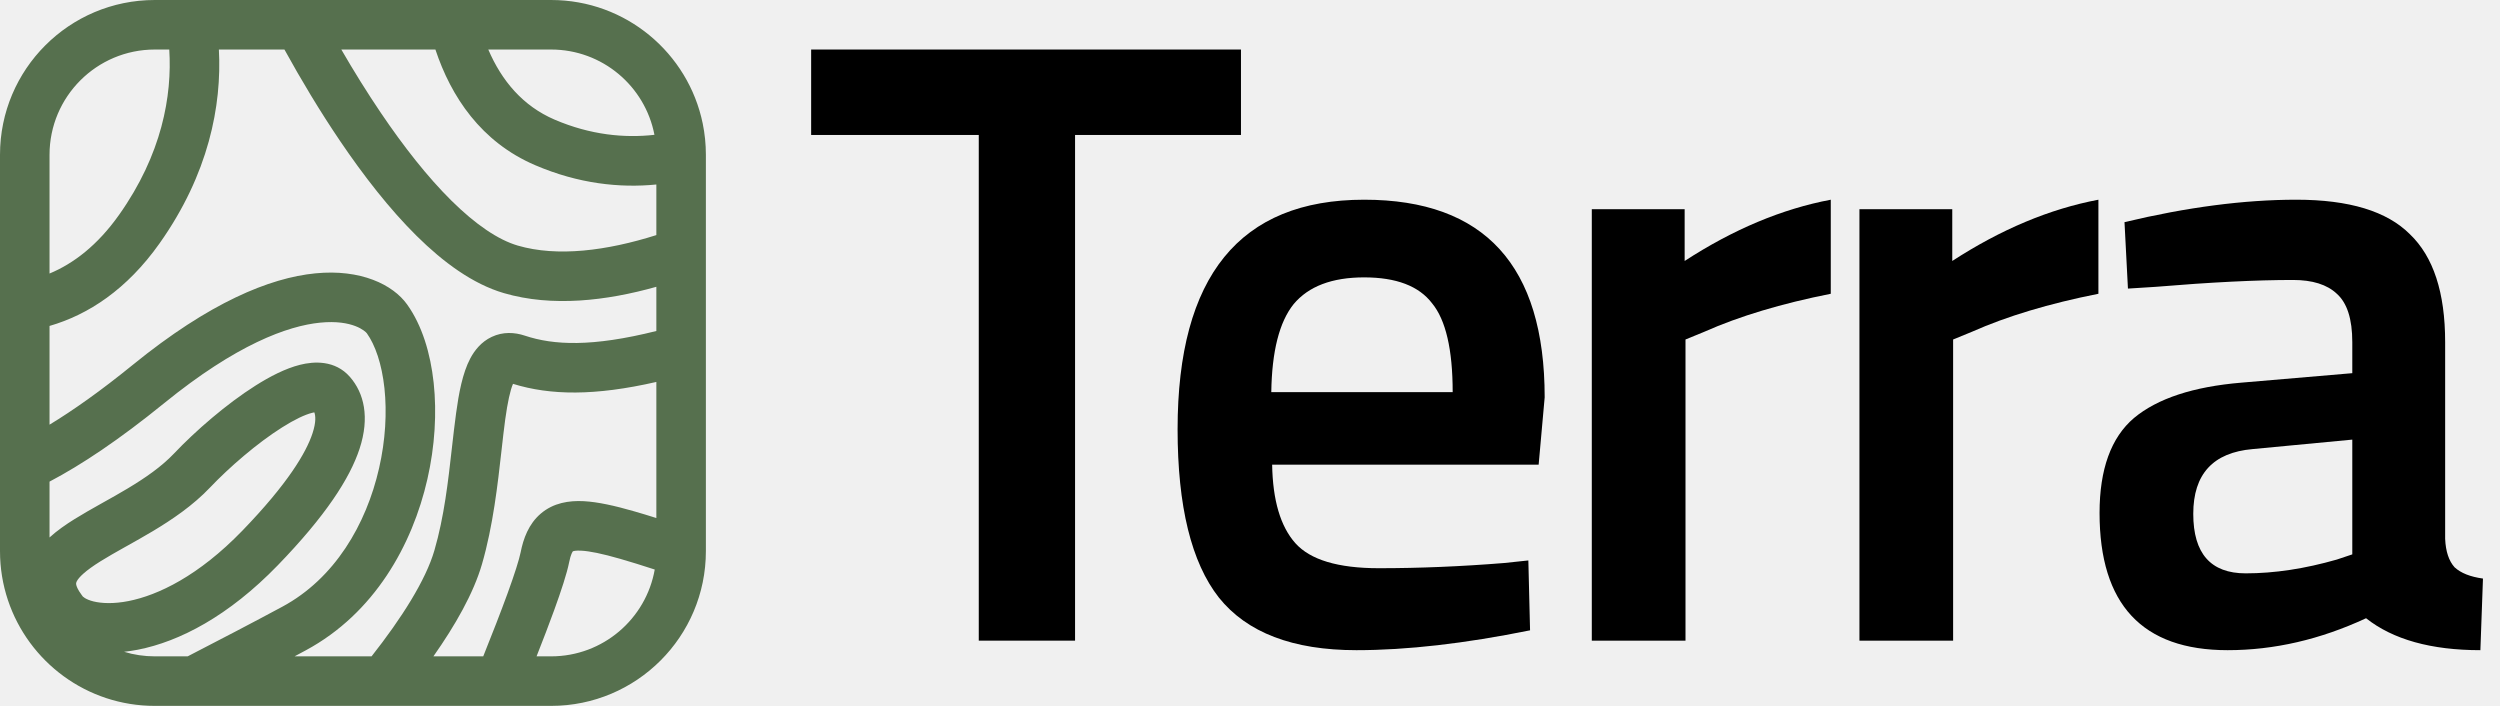
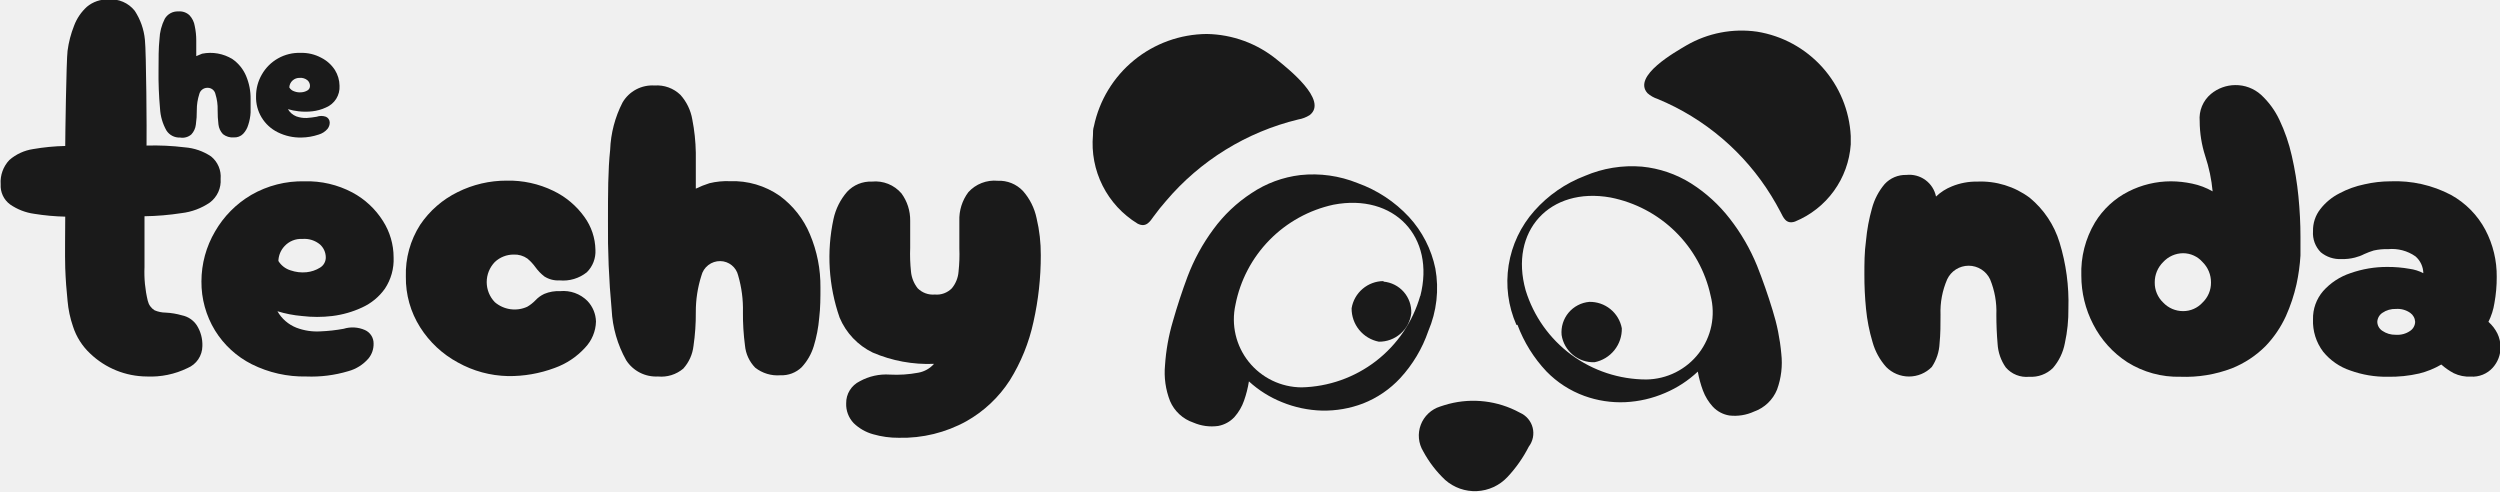
- <svg xmlns="http://www.w3.org/2000/svg" width="85" height="24" viewBox="0 0 85 24" fill="none">
-   <path d="M27.579 4.589V1.684H42.193V4.589H36.552V21.782H33.278V4.589H27.579Z" fill="black" />
-   <path d="M51.145 19.142L51.964 19.055L52.022 21.431C49.801 21.881 47.832 22.106 46.118 22.106C43.955 22.106 42.396 21.509 41.441 20.316C40.506 19.123 40.038 17.216 40.038 14.595C40.038 9.392 42.152 6.79 46.381 6.79C50.473 6.79 52.519 9.03 52.519 13.509L52.314 15.798H43.253C43.273 17.01 43.536 17.9 44.042 18.468C44.549 19.035 45.494 19.319 46.878 19.319C48.261 19.319 49.684 19.26 51.145 19.142ZM49.391 13.333C49.391 11.886 49.157 10.878 48.69 10.311C48.242 9.724 47.472 9.431 46.381 9.431C45.29 9.431 44.491 9.734 43.984 10.34C43.497 10.947 43.244 11.944 43.224 13.333H49.391Z" fill="black" />
-   <path d="M54.121 21.783V7.113H57.278V8.873C58.934 7.797 60.59 7.103 62.246 6.79V9.988C60.571 10.321 59.138 10.751 57.95 11.279L57.307 11.543V21.783H54.121Z" fill="black" />
-   <path d="M63.221 21.783V7.113H66.377V8.873C68.034 7.797 69.69 7.103 71.346 6.79V9.988C69.67 10.321 68.238 10.751 67.049 11.279L66.406 11.543V21.783H63.221Z" fill="black" />
-   <path d="M83.135 11.631V18.321C83.154 18.751 83.262 19.074 83.457 19.289C83.671 19.485 83.992 19.612 84.421 19.671L84.333 22.106C82.658 22.106 81.362 21.744 80.446 21.02C78.887 21.744 77.319 22.106 75.74 22.106C72.837 22.106 71.385 20.551 71.385 17.441C71.385 15.954 71.775 14.878 72.554 14.213C73.353 13.548 74.571 13.147 76.208 13.01L79.978 12.688V11.631C79.978 10.849 79.803 10.301 79.452 9.988C79.121 9.675 78.624 9.519 77.961 9.519C76.715 9.519 75.156 9.597 73.285 9.753L72.35 9.812L72.233 7.553C74.357 7.044 76.305 6.79 78.079 6.79C79.871 6.79 81.157 7.181 81.937 7.964C82.736 8.727 83.135 9.949 83.135 11.631ZM76.588 15.269C75.243 15.387 74.571 16.12 74.571 17.47C74.571 18.82 75.165 19.494 76.354 19.494C77.328 19.494 78.361 19.338 79.452 19.025L79.978 18.849V14.947L76.588 15.269Z" fill="black" />
-   <path fill-rule="evenodd" clip-rule="evenodd" d="M18.737 0C21.28 0 23.402 1.804 23.893 4.202C23.963 4.545 24 4.9 24 5.263V18.737C24 21.644 21.643 24 18.737 24H5.263C4.688 24 4.134 23.908 3.615 23.737C1.516 23.046 0 21.068 0 18.737V5.263C0 2.356 2.356 0 5.263 0H18.737ZM16.602 1.684H18.737C20.481 1.684 21.934 2.932 22.251 4.584C21.238 4.698 20.081 4.592 18.858 4.068C17.774 3.604 17.056 2.743 16.602 1.684ZM11.605 1.684H14.804C15.335 3.284 16.353 4.827 18.195 5.616C19.671 6.249 21.074 6.396 22.316 6.273V7.993C20.63 8.527 18.949 8.743 17.605 8.35C16.937 8.154 16.171 7.635 15.346 6.819C14.533 6.014 13.721 4.978 12.955 3.846C12.479 3.143 12.025 2.41 11.605 1.684ZM9.671 1.684H7.442C7.544 3.59 7.094 5.918 5.424 8.276C4.317 9.839 3.009 10.698 1.684 11.082V14.439C2.482 13.955 3.422 13.293 4.522 12.399C7.121 10.287 9.168 9.447 10.72 9.294C12.263 9.141 13.36 9.676 13.843 10.353C14.351 11.063 14.637 12.015 14.745 13.018C14.854 14.034 14.788 15.168 14.531 16.292C14.022 18.528 12.729 20.855 10.399 22.11C10.272 22.178 10.144 22.247 10.015 22.316H12.633C13.657 21.016 14.476 19.725 14.77 18.713C15.102 17.57 15.238 16.359 15.365 15.227L15.365 15.226V15.226C15.411 14.82 15.456 14.423 15.508 14.043C15.598 13.386 15.723 12.689 15.99 12.186C16.132 11.92 16.357 11.624 16.719 11.454C17.1 11.274 17.497 11.296 17.845 11.412C18.821 11.737 20.118 11.804 22.316 11.254V9.751C20.621 10.229 18.772 10.446 17.132 9.966C16.073 9.656 15.068 8.914 14.161 8.016C13.243 7.107 12.363 5.975 11.561 4.791C10.874 3.777 10.236 2.71 9.671 1.684ZM22.316 12.986C20.222 13.465 18.716 13.445 17.442 13.051C17.348 13.271 17.26 13.662 17.176 14.272C17.135 14.576 17.096 14.92 17.054 15.293V15.293C16.924 16.454 16.764 17.887 16.387 19.182C16.099 20.174 15.476 21.265 14.736 22.316H16.43C16.743 21.538 17.03 20.798 17.257 20.176C17.5 19.508 17.651 19.027 17.701 18.782C17.793 18.317 17.971 17.817 18.386 17.463C18.818 17.094 19.348 17.015 19.845 17.04C20.335 17.066 20.909 17.197 21.556 17.383C21.791 17.45 22.045 17.527 22.316 17.613V12.986ZM22.261 19.364C21.821 19.221 21.434 19.1 21.092 19.002C20.466 18.822 20.047 18.737 19.76 18.723C19.575 18.713 19.5 18.736 19.478 18.745C19.466 18.76 19.406 18.841 19.352 19.112C19.275 19.499 19.079 20.093 18.84 20.751C18.668 21.224 18.464 21.756 18.243 22.316H18.737C20.5 22.316 21.965 21.041 22.261 19.364ZM6.381 22.316C7.484 21.747 8.598 21.167 9.601 20.627C11.376 19.671 12.451 17.84 12.889 15.918C13.107 14.964 13.159 14.018 13.071 13.199C12.981 12.367 12.755 11.727 12.473 11.332C12.43 11.271 12 10.859 10.886 10.97C9.78 11.079 8.037 11.713 5.584 13.706C4.048 14.954 2.762 15.809 1.684 16.375V18.274C1.95 18.031 2.25 17.828 2.527 17.654C2.81 17.478 3.118 17.304 3.42 17.134L3.495 17.092C3.778 16.934 4.059 16.777 4.337 16.61C4.947 16.245 5.494 15.864 5.916 15.42C6.645 14.652 7.698 13.736 8.688 13.11C9.176 12.801 9.704 12.528 10.201 12.403C10.668 12.285 11.392 12.237 11.897 12.814C12.377 13.363 12.576 14.186 12.226 15.255C11.894 16.27 11.06 17.551 9.447 19.217C7.773 20.947 6.099 21.814 4.688 22.09C4.529 22.121 4.372 22.144 4.219 22.161C4.549 22.262 4.9 22.316 5.263 22.316H6.381ZM1.684 9.3C2.5 8.961 3.313 8.343 4.05 7.303C5.504 5.249 5.855 3.259 5.755 1.684H5.263C3.287 1.684 1.684 3.287 1.684 5.263V9.3ZM19.477 18.746C19.473 18.748 19.471 18.75 19.471 18.75C19.471 18.75 19.472 18.749 19.474 18.748L19.475 18.748L19.477 18.746ZM9.588 14.534C8.74 15.069 7.793 15.89 7.137 16.58C6.558 17.189 5.856 17.663 5.203 18.055C4.902 18.235 4.601 18.403 4.322 18.56L4.244 18.603C3.938 18.775 3.664 18.93 3.42 19.082C2.894 19.411 2.675 19.632 2.606 19.773C2.586 19.814 2.584 19.837 2.59 19.872C2.598 19.923 2.635 20.039 2.779 20.232L2.793 20.25L2.806 20.27C2.807 20.271 2.826 20.297 2.886 20.334C2.948 20.372 3.044 20.415 3.181 20.449C3.456 20.516 3.857 20.536 4.365 20.437C5.374 20.239 6.753 19.579 8.237 18.046C9.782 16.449 10.411 15.387 10.626 14.731C10.754 14.34 10.727 14.128 10.687 14.02C10.666 14.023 10.642 14.029 10.613 14.036C10.37 14.097 10.018 14.261 9.588 14.534ZM10.777 14.012C10.777 14.012 10.772 14.012 10.763 14.011C10.773 14.01 10.778 14.011 10.777 14.012Z" fill="#56704E" />
+ <svg xmlns="http://www.w3.org/2000/svg" width="280" height="55" viewBox="0 0 280 55" fill="none">
+   <g clip-path="url(#clip0_616_5158)">
+     <path d="M16.428 42.167C14.074 42.149 11.815 41.234 10.113 39.61C9.217 38.777 8.55 37.729 8.176 36.565C7.855 35.635 7.65 34.669 7.566 33.688C7.444 32.531 7.352 31.313 7.306 30.004C7.261 28.695 7.306 25.514 7.306 24.265C6.141 24.238 4.979 24.132 3.828 23.946C2.858 23.814 1.933 23.453 1.128 22.895C0.779 22.637 0.499 22.296 0.315 21.902C0.132 21.509 0.049 21.076 0.076 20.642C0.04 20.145 0.108 19.646 0.276 19.177C0.444 18.708 0.708 18.279 1.052 17.917C1.799 17.271 2.714 16.849 3.691 16.7C4.886 16.491 6.094 16.374 7.306 16.349C7.306 15.39 7.428 6.759 7.566 5.693C7.692 4.728 7.938 3.782 8.298 2.877C8.6 2.068 9.092 1.343 9.732 0.761C10.409 0.195 11.274 -0.099 12.157 -0.061C12.712 -0.107 13.269 -0.015 13.78 0.205C14.291 0.426 14.739 0.768 15.086 1.203C15.729 2.179 16.122 3.297 16.23 4.46C16.382 5.8 16.443 14.858 16.413 16.304C17.845 16.262 19.277 16.328 20.699 16.502C21.753 16.582 22.767 16.933 23.643 17.522C24.012 17.822 24.303 18.208 24.489 18.645C24.675 19.083 24.751 19.56 24.711 20.033C24.747 20.54 24.656 21.048 24.446 21.511C24.235 21.973 23.912 22.376 23.506 22.682C22.561 23.329 21.472 23.737 20.333 23.869C18.96 24.082 17.573 24.2 16.184 24.22C16.184 24.813 16.184 25.422 16.184 26.062C16.184 26.701 16.184 29.258 16.184 29.913C16.129 31.182 16.252 32.453 16.55 33.688C16.601 33.907 16.694 34.114 16.825 34.297C16.956 34.48 17.122 34.635 17.313 34.754C17.708 34.922 18.134 35.01 18.564 35.013C19.179 35.043 19.788 35.145 20.379 35.317C20.721 35.386 21.046 35.522 21.334 35.718C21.622 35.914 21.868 36.166 22.057 36.459C22.484 37.148 22.696 37.948 22.667 38.757C22.663 39.286 22.503 39.801 22.207 40.24C21.912 40.678 21.493 41.02 21.004 41.224C19.582 41.916 18.009 42.241 16.428 42.167Z" fill="#1A1A1A" />
+     <path d="M34.306 42.167C32.191 42.21 30.098 41.74 28.205 40.797C26.509 39.942 25.084 38.635 24.086 37.022C23.071 35.364 22.543 33.454 22.561 31.511C22.563 29.547 23.089 27.618 24.086 25.924C25.059 24.231 26.458 22.819 28.144 21.829C29.954 20.785 32.018 20.259 34.108 20.307C35.971 20.254 37.816 20.684 39.462 21.555C40.865 22.305 42.048 23.407 42.894 24.752C43.668 25.967 44.081 27.377 44.084 28.817C44.14 30.062 43.798 31.294 43.108 32.333C42.46 33.246 41.581 33.971 40.561 34.434C39.504 34.927 38.377 35.25 37.22 35.393C36.09 35.529 34.948 35.529 33.818 35.393C32.887 35.314 31.966 35.135 31.073 34.86C31.549 35.697 32.297 36.346 33.193 36.702C34.053 37.03 34.974 37.17 35.893 37.113C36.763 37.079 37.63 36.982 38.486 36.824C39.27 36.583 40.115 36.632 40.866 36.961C41.161 37.09 41.411 37.304 41.585 37.575C41.758 37.845 41.848 38.162 41.842 38.483C41.857 39.093 41.651 39.688 41.262 40.158C40.667 40.843 39.881 41.336 39.005 41.573C37.482 42.029 35.895 42.23 34.306 42.167ZM31.179 29.228C31.488 29.731 31.971 30.105 32.537 30.278C33.109 30.477 33.718 30.55 34.322 30.491C34.863 30.438 35.385 30.261 35.847 29.974C36.048 29.852 36.214 29.68 36.326 29.474C36.439 29.268 36.495 29.036 36.488 28.801C36.483 28.534 36.424 28.271 36.314 28.028C36.203 27.784 36.045 27.566 35.847 27.386C35.294 26.925 34.582 26.701 33.864 26.762C33.492 26.739 33.119 26.8 32.773 26.939C32.428 27.079 32.118 27.294 31.866 27.568C31.438 28.023 31.193 28.619 31.179 29.243V29.228Z" fill="#1A1A1A" />
+     <path d="M56.881 42.121C54.918 42.078 52.996 41.556 51.283 40.599C49.558 39.669 48.103 38.311 47.057 36.656C45.982 34.959 45.426 32.986 45.456 30.978C45.394 28.928 45.952 26.907 47.057 25.178C48.113 23.607 49.565 22.342 51.267 21.51C52.968 20.664 54.843 20.226 56.744 20.231C58.554 20.19 60.348 20.581 61.976 21.373C63.363 22.04 64.559 23.045 65.454 24.296C66.236 25.373 66.667 26.664 66.689 27.995C66.714 28.455 66.641 28.915 66.476 29.345C66.31 29.776 66.055 30.166 65.728 30.491C64.869 31.18 63.775 31.507 62.678 31.405C62.075 31.441 61.477 31.287 60.969 30.963C60.599 30.675 60.27 30.337 59.993 29.958C59.728 29.585 59.415 29.247 59.062 28.954C58.616 28.643 58.08 28.488 57.537 28.512C56.748 28.507 55.988 28.807 55.417 29.349C54.836 29.953 54.511 30.758 54.511 31.595C54.511 32.432 54.836 33.236 55.417 33.84C55.909 34.264 56.513 34.537 57.156 34.629C57.799 34.721 58.456 34.627 59.047 34.358C59.384 34.163 59.692 33.922 59.962 33.642C60.246 33.335 60.588 33.087 60.969 32.912C61.529 32.681 62.133 32.577 62.738 32.607C63.297 32.554 63.859 32.624 64.387 32.814C64.914 33.004 65.393 33.307 65.789 33.703C66.386 34.329 66.728 35.154 66.75 36.017C66.72 37.108 66.285 38.15 65.53 38.94C64.6 39.963 63.431 40.742 62.128 41.208C60.452 41.836 58.672 42.146 56.881 42.121Z" fill="#1A1A1A" />
+     <path d="M73.691 42.167C72.991 42.204 72.294 42.056 71.67 41.738C71.046 41.42 70.517 40.943 70.137 40.355C69.162 38.619 68.603 36.681 68.505 34.693C68.197 31.388 68.059 28.07 68.093 24.752C68.093 21.708 68.093 19.059 68.337 16.791C68.404 14.94 68.878 13.126 69.725 11.478C70.086 10.86 70.613 10.354 71.246 10.018C71.879 9.682 72.594 9.528 73.309 9.575C73.84 9.536 74.372 9.61 74.871 9.791C75.371 9.972 75.826 10.256 76.208 10.625C76.899 11.396 77.359 12.346 77.535 13.366C77.776 14.595 77.909 15.843 77.931 17.095C77.931 18.45 77.931 19.79 77.931 21.129C78.424 20.888 78.934 20.685 79.457 20.52C80.21 20.337 80.986 20.26 81.76 20.292C83.739 20.221 85.687 20.793 87.313 21.921C88.821 23.025 89.998 24.52 90.714 26.244C91.513 28.131 91.912 30.163 91.889 32.211C91.889 33.323 91.889 34.464 91.751 35.606C91.661 36.68 91.456 37.742 91.141 38.772C90.873 39.651 90.409 40.458 89.784 41.132C89.469 41.435 89.096 41.671 88.687 41.826C88.278 41.98 87.841 42.05 87.404 42.03C86.389 42.112 85.381 41.807 84.582 41.178C83.927 40.506 83.522 39.63 83.438 38.696C83.274 37.455 83.198 36.203 83.209 34.952C83.243 33.567 83.063 32.186 82.675 30.857C82.57 30.404 82.316 29.999 81.954 29.707C81.592 29.415 81.143 29.251 80.677 29.243C80.191 29.235 79.717 29.392 79.332 29.688C78.947 29.984 78.674 30.401 78.557 30.872C78.135 32.196 77.924 33.577 77.931 34.967C77.941 36.23 77.854 37.492 77.672 38.742C77.566 39.688 77.166 40.576 76.528 41.284C76.138 41.613 75.687 41.861 75.199 42.013C74.712 42.164 74.199 42.217 73.691 42.167Z" fill="#1A1A1A" />
+     <path d="M100.659 49.032C99.689 49.039 98.724 48.905 97.792 48.637C96.971 48.411 96.22 47.981 95.61 47.389C95.329 47.093 95.109 46.744 94.965 46.362C94.821 45.98 94.755 45.574 94.772 45.166C94.764 44.653 94.903 44.148 95.174 43.711C95.444 43.274 95.834 42.923 96.297 42.7C97.321 42.135 98.486 41.876 99.653 41.954C100.725 42.012 101.801 41.94 102.856 41.741C103.536 41.619 104.155 41.27 104.61 40.751C102.256 40.849 99.91 40.417 97.746 39.488C96.074 38.678 94.756 37.287 94.039 35.576C92.799 32.024 92.561 28.201 93.353 24.524C93.597 23.397 94.121 22.35 94.878 21.479C95.231 21.1 95.662 20.801 96.141 20.604C96.62 20.407 97.137 20.316 97.654 20.337C98.272 20.275 98.896 20.363 99.473 20.593C100.049 20.824 100.561 21.191 100.965 21.662C101.611 22.545 101.954 23.613 101.941 24.706C101.941 25.772 101.941 26.787 101.941 27.751C101.906 28.645 101.937 29.541 102.032 30.43C102.098 31.108 102.357 31.753 102.78 32.287C103.029 32.538 103.331 32.73 103.663 32.851C103.995 32.972 104.35 33.019 104.702 32.988C105.052 33.02 105.405 32.974 105.734 32.852C106.064 32.731 106.363 32.538 106.609 32.287C107.043 31.76 107.304 31.111 107.356 30.43C107.451 29.556 107.482 28.676 107.447 27.797C107.447 26.782 107.447 25.767 107.447 24.752C107.403 23.593 107.759 22.454 108.454 21.525C108.865 21.07 109.378 20.718 109.95 20.496C110.522 20.273 111.138 20.188 111.749 20.246C112.274 20.223 112.798 20.313 113.285 20.51C113.772 20.707 114.21 21.007 114.571 21.388C115.334 22.254 115.86 23.303 116.096 24.433C116.42 25.794 116.579 27.189 116.569 28.588C116.574 31.103 116.297 33.609 115.746 36.063C115.246 38.381 114.348 40.596 113.091 42.608C111.868 44.5 110.204 46.067 108.241 47.175C105.924 48.456 103.307 49.097 100.659 49.032Z" fill="#1A1A1A" />
+     <path d="M227.283 42.198C226.791 42.249 226.293 42.181 225.834 41.998C225.374 41.815 224.966 41.523 224.644 41.147C224.097 40.367 223.78 39.449 223.729 38.498C223.638 37.423 223.592 36.342 223.592 35.256C223.648 33.897 223.408 32.541 222.89 31.283C222.676 30.828 222.336 30.442 221.911 30.173C221.485 29.903 220.992 29.76 220.488 29.76C219.984 29.76 219.49 29.903 219.064 30.173C218.639 30.442 218.299 30.828 218.085 31.283C217.542 32.535 217.286 33.892 217.338 35.256C217.338 36.337 217.338 37.418 217.231 38.468C217.187 39.409 216.887 40.319 216.361 41.102C216.028 41.44 215.63 41.709 215.191 41.892C214.753 42.075 214.282 42.17 213.806 42.17C213.331 42.17 212.86 42.075 212.421 41.892C211.983 41.709 211.585 41.44 211.251 41.102C210.536 40.301 210.014 39.348 209.726 38.316C209.361 37.099 209.116 35.85 208.994 34.586C208.868 33.316 208.807 32.041 208.811 30.765C208.811 29.532 208.811 28.253 208.994 26.944C209.105 25.718 209.329 24.506 209.665 23.321C209.933 22.325 210.417 21.4 211.084 20.612C211.391 20.278 211.767 20.015 212.185 19.839C212.604 19.663 213.055 19.579 213.509 19.592C214.266 19.508 215.027 19.71 215.642 20.158C216.258 20.606 216.683 21.267 216.834 22.012C217.349 21.519 217.955 21.131 218.619 20.87C219.519 20.503 220.484 20.322 221.456 20.338C223.564 20.248 225.639 20.888 227.329 22.149C228.912 23.454 230.074 25.196 230.67 27.157C231.403 29.548 231.738 32.042 231.661 34.541C231.678 35.85 231.545 37.158 231.264 38.438C231.07 39.468 230.607 40.428 229.922 41.223C229.575 41.561 229.161 41.822 228.706 41.99C228.252 42.158 227.767 42.229 227.283 42.198Z" fill="#1A1A1A" />
+     <path d="M244.214 42.197C242.113 42.251 240.044 41.684 238.265 40.569C236.637 39.513 235.316 38.048 234.436 36.322C233.565 34.642 233.11 32.778 233.109 30.887C233.032 28.793 233.562 26.721 234.634 24.92C235.536 23.436 236.836 22.233 238.387 21.449C239.861 20.7 241.492 20.309 243.146 20.307C243.946 20.312 244.743 20.399 245.526 20.566C246.33 20.732 247.102 21.024 247.814 21.434C247.691 20.092 247.414 18.769 246.99 17.491C246.579 16.222 246.368 14.897 246.365 13.563C246.314 12.992 246.403 12.416 246.623 11.886C246.844 11.356 247.189 10.887 247.631 10.519C248.391 9.891 249.344 9.541 250.33 9.529C251.398 9.512 252.434 9.899 253.229 10.61C254.097 11.411 254.802 12.373 255.303 13.442C255.906 14.717 256.367 16.054 256.676 17.43C257.022 18.935 257.271 20.46 257.424 21.997C257.576 23.549 257.652 25.041 257.652 26.472C257.652 26.944 257.652 27.645 257.652 28.619C257.587 29.699 257.439 30.773 257.21 31.831C256.934 33.06 256.535 34.258 256.02 35.408C255.452 36.65 254.678 37.787 253.732 38.772C252.658 39.846 251.376 40.691 249.964 41.254C248.131 41.951 246.175 42.272 244.214 42.197ZM244.504 34.845C244.914 34.847 245.321 34.764 245.697 34.598C246.073 34.433 246.41 34.19 246.685 33.886C246.99 33.596 247.231 33.246 247.394 32.858C247.557 32.47 247.637 32.053 247.631 31.633C247.634 31.208 247.553 30.788 247.39 30.395C247.228 30.003 246.988 29.647 246.685 29.349C246.413 29.039 246.078 28.79 245.701 28.619C245.325 28.449 244.917 28.36 244.504 28.36C244.084 28.363 243.67 28.453 243.287 28.623C242.903 28.793 242.56 29.041 242.276 29.349C241.974 29.647 241.734 30.003 241.571 30.395C241.409 30.788 241.327 31.208 241.331 31.633C241.324 32.053 241.404 32.47 241.567 32.858C241.73 33.246 241.972 33.596 242.276 33.886C242.562 34.189 242.907 34.431 243.29 34.596C243.673 34.761 244.086 34.846 244.504 34.845Z" fill="#1A1A1A" />
+     <path d="M267.416 42.197C265.992 42.218 264.576 41.981 263.237 41.497C262.038 41.097 260.979 40.363 260.186 39.381C259.405 38.344 259.007 37.07 259.057 35.773C259.028 34.615 259.43 33.487 260.186 32.607C261.008 31.682 262.061 30.989 263.237 30.598C264.578 30.123 265.993 29.886 267.416 29.897C268.245 29.894 269.072 29.965 269.887 30.111C270.42 30.182 270.937 30.347 271.413 30.598C271.407 30.239 271.325 29.885 271.173 29.559C271.02 29.234 270.801 28.945 270.528 28.71C269.639 28.089 268.558 27.803 267.477 27.903C266.934 27.886 266.391 27.938 265.86 28.055C265.501 28.164 265.149 28.296 264.808 28.451C264.474 28.625 264.121 28.757 263.755 28.847C263.257 28.976 262.744 29.032 262.23 29.015C261.394 29.056 260.572 28.785 259.926 28.253C259.622 27.945 259.386 27.574 259.236 27.167C259.086 26.76 259.025 26.326 259.057 25.894C259.035 24.996 259.326 24.119 259.881 23.413C260.451 22.681 261.174 22.084 262.001 21.662C262.887 21.187 263.838 20.844 264.823 20.642C265.779 20.422 266.756 20.31 267.736 20.307C270.089 20.209 272.426 20.734 274.509 21.829C276.151 22.736 277.492 24.101 278.368 25.757C279.22 27.381 279.655 29.191 279.634 31.024C279.638 32.004 279.551 32.983 279.375 33.947C279.263 34.678 279.036 35.386 278.704 36.047C279.123 36.413 279.465 36.858 279.711 37.357C279.938 37.832 280.057 38.352 280.062 38.879C280.068 39.726 279.758 40.546 279.192 41.178C278.885 41.519 278.505 41.786 278.079 41.96C277.654 42.134 277.195 42.21 276.736 42.182C276.079 42.216 275.423 42.085 274.83 41.802C274.324 41.535 273.853 41.207 273.426 40.827C272.655 41.279 271.823 41.617 270.955 41.832C269.795 42.098 268.606 42.22 267.416 42.197ZM268.347 37.494C268.916 37.535 269.481 37.379 269.948 37.052C270.113 36.94 270.248 36.79 270.343 36.615C270.439 36.441 270.492 36.246 270.497 36.047C270.488 35.849 270.434 35.656 270.339 35.482C270.244 35.308 270.11 35.158 269.948 35.043C269.481 34.715 268.916 34.559 268.347 34.601C267.804 34.58 267.269 34.735 266.821 35.043C266.655 35.154 266.517 35.304 266.419 35.478C266.321 35.653 266.266 35.848 266.257 36.047C266.262 36.248 266.316 36.444 266.414 36.62C266.513 36.795 266.652 36.943 266.821 37.052C267.256 37.35 267.773 37.505 268.301 37.494H268.347Z" fill="#1A1A1A" />
+     <path d="M20.166 15.405C19.864 15.42 19.564 15.354 19.296 15.215C19.028 15.076 18.802 14.868 18.64 14.614C18.215 13.863 17.969 13.024 17.923 12.163C17.793 10.731 17.737 9.293 17.756 7.855C17.756 6.53 17.756 5.389 17.862 4.399C17.89 3.599 18.093 2.814 18.457 2.101C18.611 1.837 18.835 1.62 19.104 1.475C19.373 1.33 19.677 1.262 19.983 1.279C20.211 1.259 20.44 1.288 20.656 1.364C20.872 1.44 21.069 1.562 21.233 1.72C21.541 2.055 21.743 2.473 21.813 2.923C21.927 3.453 21.983 3.994 21.981 4.536C21.981 5.115 21.981 5.708 21.981 6.287L22.637 6.013C23.807 5.779 25.023 5.996 26.038 6.622C26.716 7.094 27.245 7.749 27.564 8.509C27.907 9.323 28.079 10.199 28.067 11.082C28.067 11.569 28.067 12.056 28.067 12.604C28.041 13.07 27.954 13.531 27.808 13.974C27.7 14.356 27.501 14.706 27.228 14.994C27.093 15.13 26.931 15.235 26.752 15.303C26.573 15.371 26.382 15.401 26.191 15.39C25.753 15.427 25.316 15.296 24.971 15.025C24.69 14.728 24.514 14.349 24.467 13.944C24.402 13.409 24.371 12.87 24.376 12.33C24.395 11.727 24.312 11.125 24.132 10.549C24.092 10.342 23.979 10.157 23.814 10.025C23.649 9.894 23.442 9.826 23.232 9.834C23.02 9.832 22.815 9.901 22.648 10.031C22.482 10.161 22.365 10.344 22.316 10.549C22.132 11.125 22.039 11.726 22.042 12.33C22.049 12.875 22.013 13.42 21.935 13.959C21.889 14.369 21.712 14.753 21.432 15.055C21.26 15.204 21.057 15.313 20.838 15.373C20.619 15.434 20.389 15.445 20.166 15.405Z" fill="#1A1A1A" />
+     <path d="M33.757 15.405C32.837 15.425 31.927 15.222 31.103 14.812C30.354 14.442 29.727 13.865 29.297 13.15C28.867 12.435 28.652 11.611 28.678 10.778C28.673 9.929 28.894 9.093 29.319 8.357C29.751 7.593 30.384 6.962 31.151 6.533C31.917 6.103 32.787 5.892 33.666 5.922C34.474 5.897 35.274 6.086 35.984 6.47C36.605 6.784 37.131 7.257 37.51 7.84C37.84 8.37 38.019 8.981 38.028 9.606C38.059 10.119 37.928 10.63 37.655 11.066C37.382 11.502 36.979 11.843 36.503 12.041C36.021 12.264 35.506 12.407 34.978 12.467C34.471 12.525 33.959 12.525 33.452 12.467C33.044 12.422 32.641 12.341 32.247 12.224C32.458 12.589 32.786 12.873 33.178 13.031C33.553 13.168 33.953 13.23 34.352 13.213C34.726 13.188 35.097 13.142 35.466 13.076C35.801 12.956 36.168 12.956 36.503 13.076C36.628 13.131 36.734 13.221 36.81 13.334C36.886 13.447 36.927 13.58 36.93 13.716C36.934 13.982 36.842 14.242 36.671 14.447C36.413 14.744 36.074 14.961 35.695 15.071C35.07 15.282 34.417 15.395 33.757 15.405ZM32.4 9.788C32.53 10.012 32.744 10.176 32.995 10.245C33.243 10.335 33.51 10.366 33.773 10.336C34.01 10.319 34.24 10.245 34.444 10.123C34.532 10.069 34.603 9.993 34.652 9.902C34.7 9.811 34.723 9.708 34.718 9.606C34.717 9.491 34.692 9.377 34.645 9.273C34.597 9.168 34.529 9.074 34.444 8.997C34.324 8.896 34.186 8.82 34.036 8.773C33.887 8.726 33.73 8.709 33.574 8.723C33.277 8.71 32.988 8.815 32.768 9.015C32.548 9.214 32.416 9.492 32.4 9.788Z" fill="#1A1A1A" />
+     <path d="M207.284 16.182C207.284 15.857 207.284 15.537 207.284 15.223C207.136 12.373 206.013 9.659 204.104 7.534C202.194 5.41 199.613 4.002 196.789 3.547C194.064 3.159 191.287 3.695 188.903 5.069C187.668 5.8 182.802 8.509 184.51 10.428C184.841 10.724 185.231 10.947 185.654 11.082C190.939 13.271 195.397 17.07 198.391 21.936C198.757 22.53 199.093 23.123 199.413 23.732C199.733 24.341 200.023 25.163 201.045 24.813C202.788 24.097 204.295 22.91 205.397 21.385C206.5 19.86 207.153 18.058 207.284 16.182Z" fill="#1A1A1A" />
+     <path d="M122.412 15.131C122.412 14.796 122.412 14.462 122.518 14.142C123.125 11.236 124.711 8.626 127.012 6.745C129.313 4.864 132.19 3.827 135.164 3.806C138.033 3.853 140.801 4.867 143.02 6.683C144.179 7.627 148.816 11.25 146.681 12.894C146.29 13.14 145.855 13.306 145.399 13.381C139.617 14.781 134.43 17.98 130.588 22.515C130.115 23.047 129.672 23.61 129.245 24.189C128.818 24.767 128.391 25.559 127.4 25.041C125.726 24.017 124.372 22.547 123.491 20.796C122.609 19.045 122.236 17.083 122.412 15.131Z" fill="#1A1A1A" />
+     <path d="M160.761 30.08C160.318 27.92 159.295 25.921 157.802 24.296C156.216 22.592 154.244 21.292 152.051 20.505C150.022 19.684 147.822 19.375 145.645 19.607C143.684 19.838 141.807 20.532 140.169 21.631C138.511 22.712 137.064 24.084 135.897 25.681C134.69 27.31 133.715 29.098 132.999 30.994C132.389 32.627 131.84 34.302 131.352 36.017C130.883 37.609 130.592 39.248 130.482 40.904C130.353 42.269 130.546 43.645 131.047 44.922C131.287 45.484 131.644 45.988 132.094 46.403C132.543 46.817 133.075 47.133 133.655 47.328C134.528 47.707 135.488 47.839 136.431 47.708C137.135 47.58 137.777 47.228 138.262 46.703C138.734 46.17 139.097 45.549 139.33 44.877C139.579 44.174 139.762 43.451 139.879 42.715C140.963 43.708 142.219 44.497 143.585 45.044C145.011 45.627 146.53 45.946 148.07 45.988C149.632 46.019 151.186 45.75 152.646 45.196C154.237 44.574 155.666 43.601 156.826 42.35C158.227 40.83 159.297 39.036 159.968 37.083C160.912 34.876 161.188 32.441 160.761 30.08ZM159.068 33.125C158.241 36.029 156.503 38.592 154.109 40.439C151.715 42.285 148.791 43.318 145.767 43.385C144.631 43.377 143.511 43.116 142.489 42.621C141.468 42.127 140.569 41.41 139.86 40.525C139.151 39.639 138.649 38.607 138.391 37.503C138.133 36.399 138.126 35.252 138.369 34.145C138.899 31.407 140.222 28.885 142.174 26.891C144.126 24.897 146.622 23.518 149.351 22.925C156.139 21.631 160.792 26.503 159.068 33.186V33.125ZM154.95 31.481C154.091 31.487 153.261 31.796 152.608 32.353C151.955 32.91 151.52 33.679 151.38 34.525C151.371 35.407 151.67 36.264 152.228 36.948C152.785 37.632 153.564 38.099 154.431 38.27C155.323 38.28 156.187 37.961 156.857 37.373C157.527 36.786 157.956 35.972 158.061 35.088C158.1 34.211 157.798 33.353 157.219 32.692C156.639 32.031 155.826 31.619 154.95 31.541V31.481Z" fill="#1A1A1A" />
+     <path d="M169.958 36.383C170.68 38.323 171.785 40.098 173.207 41.604C174.396 42.825 175.845 43.761 177.448 44.344C178.912 44.875 180.467 45.113 182.024 45.044C183.564 44.972 185.078 44.621 186.493 44.009C187.846 43.436 189.086 42.627 190.154 41.619C190.281 42.346 190.475 43.059 190.734 43.751C190.985 44.42 191.363 45.035 191.847 45.562C192.338 46.081 192.987 46.423 193.693 46.536C194.637 46.644 195.592 46.491 196.454 46.095C197.034 45.889 197.564 45.563 198.008 45.138C198.453 44.713 198.802 44.199 199.032 43.629C199.499 42.344 199.661 40.968 199.505 39.61C199.357 37.956 199.029 36.322 198.529 34.739C198.01 33.034 197.43 31.374 196.79 29.761C196.019 27.874 194.993 26.102 193.739 24.494C192.531 22.932 191.06 21.593 189.392 20.536C187.732 19.494 185.851 18.853 183.9 18.663C181.717 18.481 179.522 18.836 177.509 19.698C175.334 20.528 173.392 21.87 171.85 23.611C170.325 25.324 169.325 27.439 168.968 29.702C168.611 31.966 168.912 34.285 169.836 36.383H169.958ZM180.376 22.119C183.117 22.657 185.639 23.985 187.632 25.939C189.624 27.892 191 30.385 191.588 33.11C191.872 34.213 191.902 35.366 191.674 36.482C191.447 37.598 190.968 38.647 190.275 39.552C189.582 40.456 188.692 41.192 187.672 41.703C186.652 42.214 185.529 42.487 184.388 42.502C181.362 42.498 178.416 41.526 175.984 39.729C173.551 37.932 171.76 35.404 170.873 32.516C169.012 25.879 173.573 20.901 180.376 22.119ZM174.9 37.524C175.034 38.395 175.485 39.187 176.165 39.748C176.846 40.309 177.709 40.602 178.592 40.569C179.467 40.394 180.253 39.916 180.811 39.22C181.369 38.524 181.664 37.654 181.643 36.763C181.484 35.92 181.03 35.16 180.362 34.619C179.695 34.078 178.857 33.792 177.997 33.81C177.549 33.85 177.113 33.978 176.715 34.187C176.316 34.395 175.963 34.68 175.676 35.025C175.388 35.37 175.171 35.769 175.038 36.198C174.905 36.627 174.858 37.077 174.9 37.524Z" fill="#1A1A1A" />
+     <path d="M161.768 45.379C164.395 44.56 167.235 44.767 169.715 45.958L170.249 46.232C170.594 46.385 170.899 46.614 171.143 46.901C171.386 47.188 171.562 47.527 171.656 47.892C171.749 48.256 171.76 48.637 171.685 49.006C171.611 49.375 171.453 49.722 171.225 50.022C170.592 51.266 169.786 52.414 168.83 53.432C167.939 54.381 166.712 54.945 165.41 55.005C164.108 55.065 162.834 54.615 161.859 53.752C160.874 52.825 160.045 51.745 159.404 50.555C159.134 50.113 158.969 49.616 158.921 49.102C158.873 48.587 158.942 48.068 159.125 47.584C159.307 47.1 159.597 46.664 159.973 46.308C160.349 45.953 160.801 45.687 161.295 45.532L161.768 45.379Z" fill="#1A1A1A" />
+   </g>
+   <defs>
+     <clipPath id="clip0_616_5158">
+       <rect width="280" height="55" fill="white" />
+     </clipPath>
+   </defs>
</svg>
